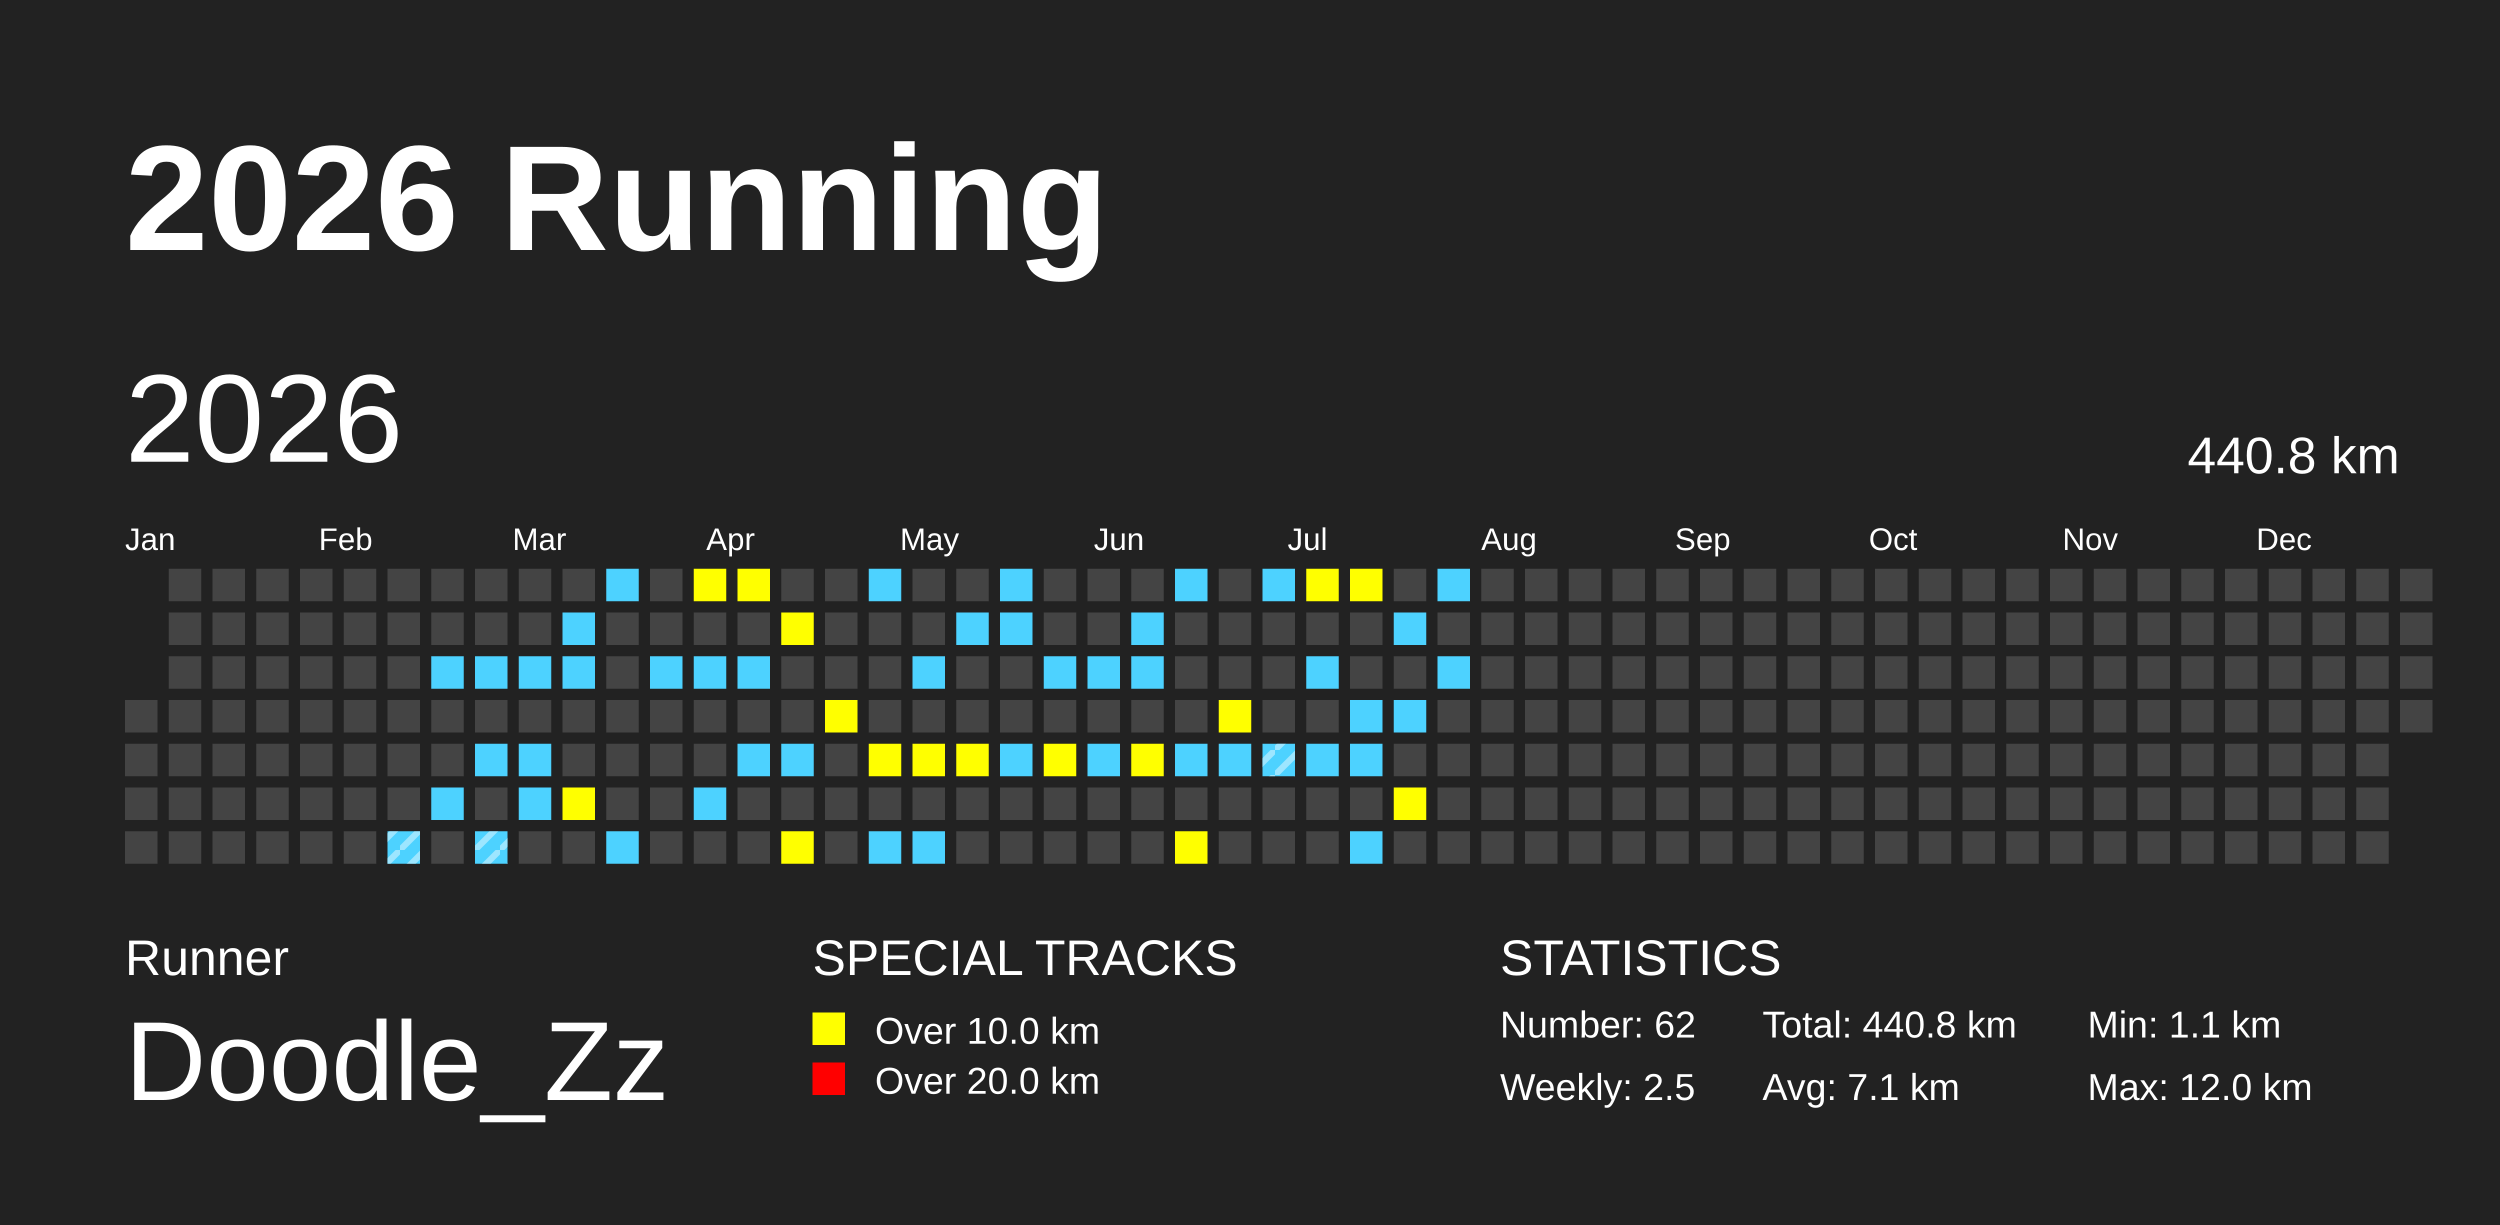
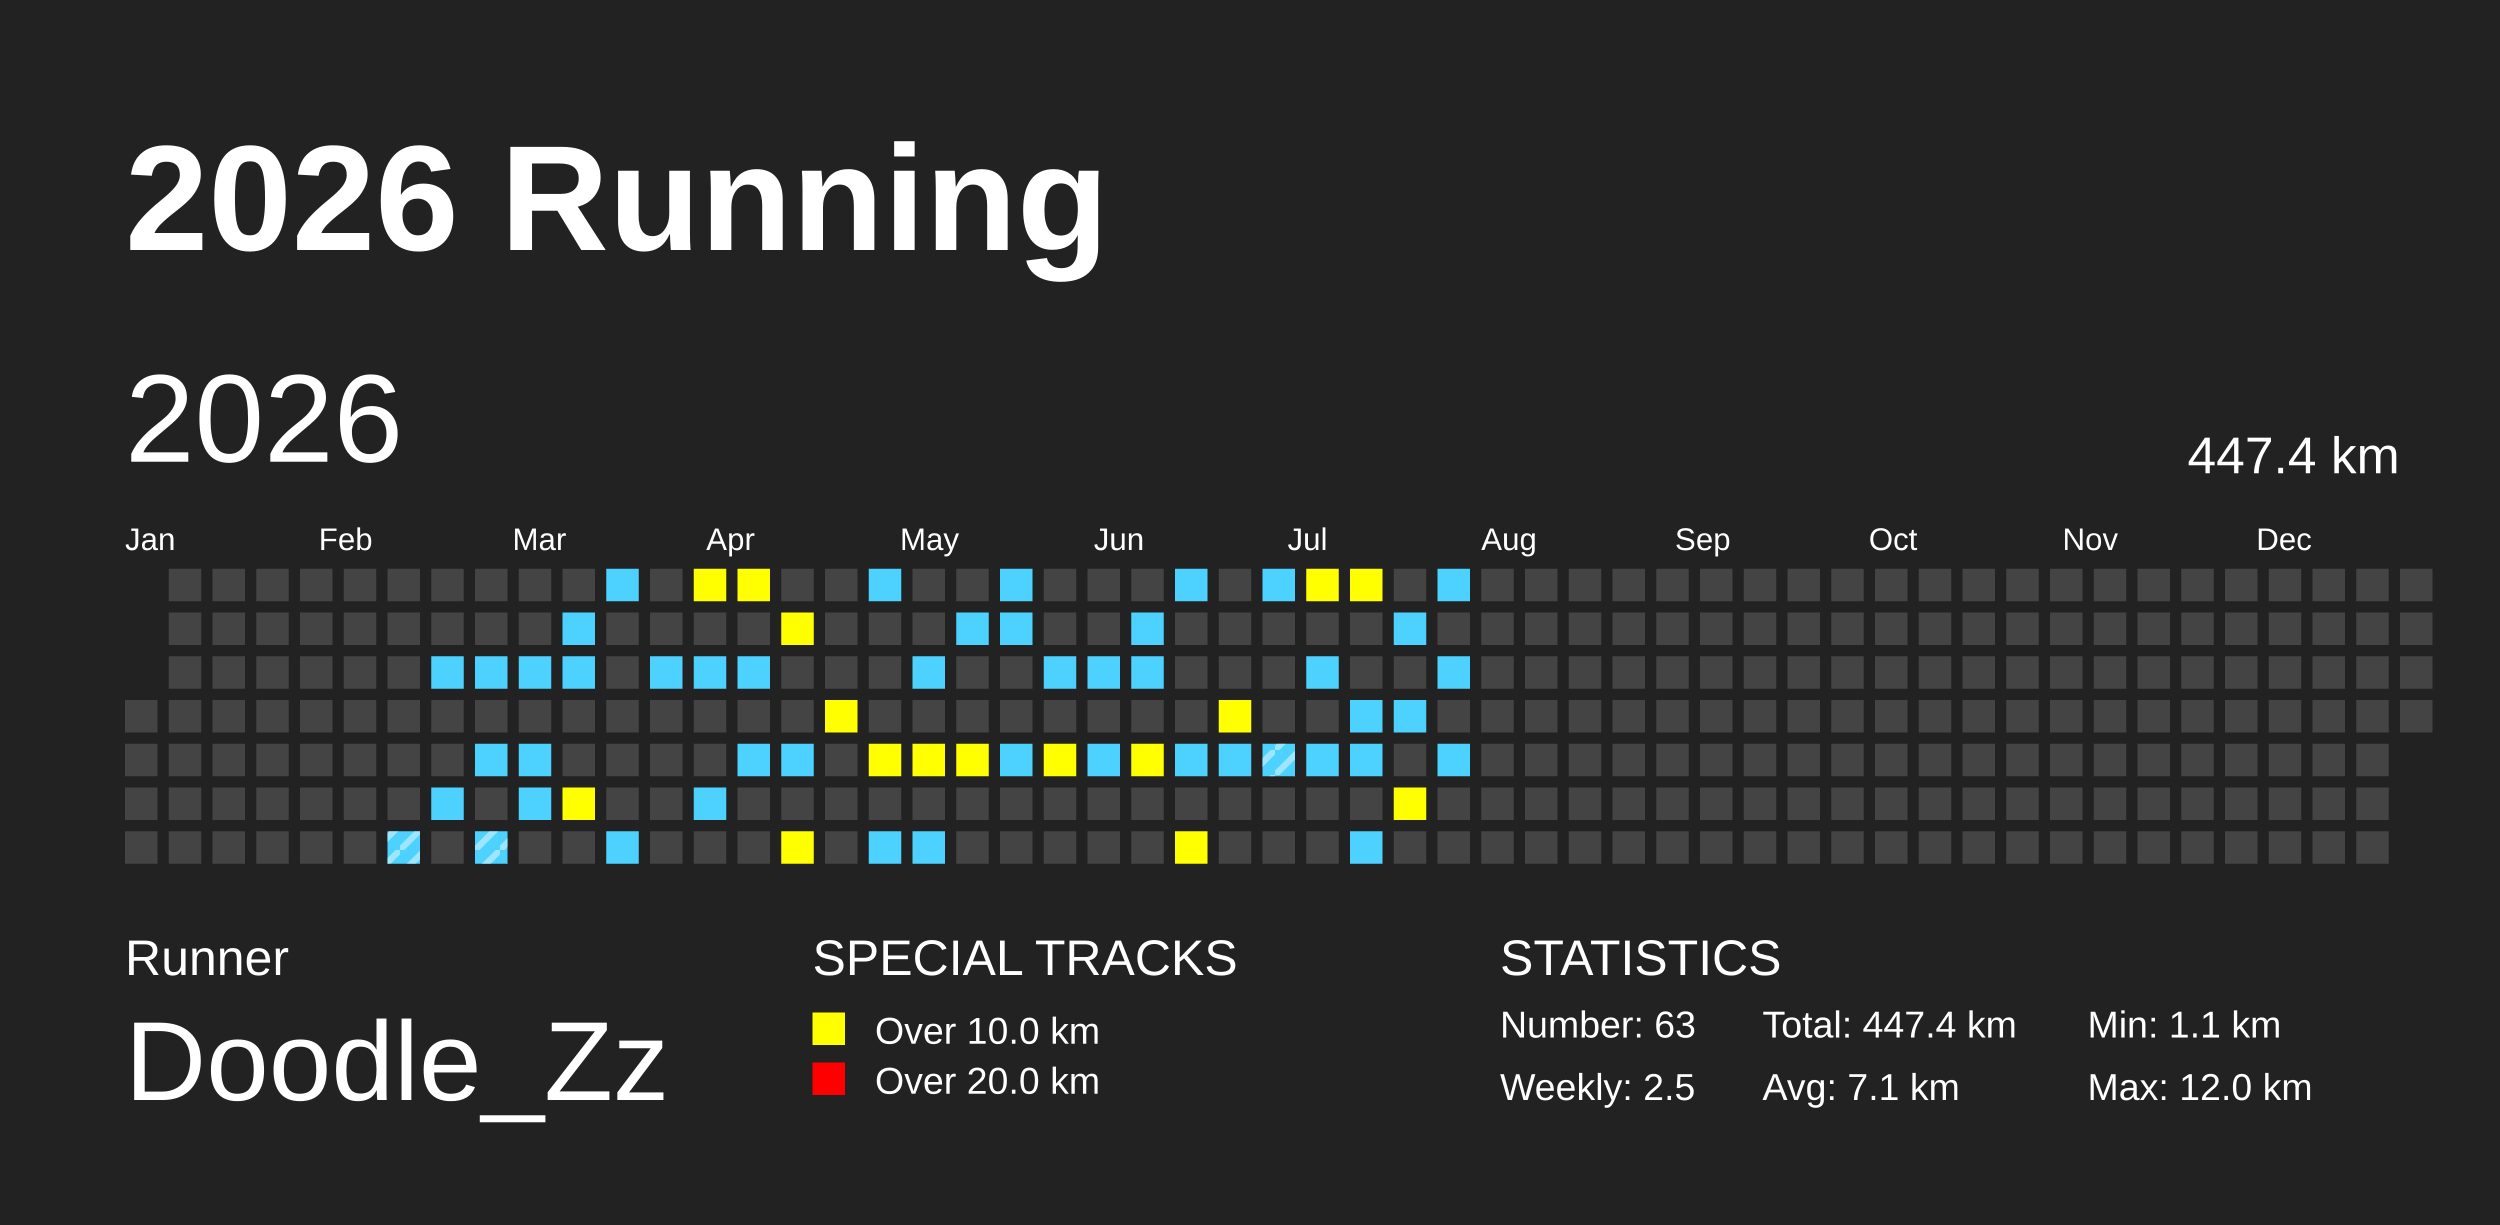
<svg xmlns="http://www.w3.org/2000/svg" baseProfile="full" height="98mm" version="1.1" viewBox="0,0,200,98" width="200mm">
  <defs>
    <pattern height="2" id="indoor-stripe" patternUnits="userSpaceOnUse" width="2">
      <line stroke="white" stroke-opacity="0.45" stroke-width="0.5" x1="0" x2="2" y1="2" y2="0" />
    </pattern>
  </defs>
  <rect fill="#222222" height="98" width="200" x="0" y="0" />
  <text fill="#FFFFFF" style="font-size:12px; font-family:Arial; font-weight:bold;" x="10" y="20">2026 Running</text>
  <text fill="#FFFFFF" style="font-size:4px; font-family:Arial" x="10" y="78">Runner</text>
  <text fill="#FFFFFF" style="font-size:9px; font-family:Arial" x="10" y="88">Doodle_Zz</text>
  <text fill="#FFFFFF" style="font-size:4px; font-family:Arial" x="65" y="78">SPECIAL TRACKS</text>
  <rect fill="yellow" height="2.6" width="2.6" x="65" y="81" />
  <text fill="#FFFFFF" style="font-size:3px; font-family:Arial" x="70" y="83.5">Over 10.0 km</text>
  <rect fill="red" height="2.6" width="2.6" x="65" y="85" />
  <text fill="#FFFFFF" style="font-size:3px; font-family:Arial" x="70" y="87.5">Over 20.0 km</text>
  <text fill="#FFFFFF" style="font-size:4px; font-family:Arial" x="120" y="78">STATISTICS</text>
-   <text fill="#FFFFFF" style="font-size:3px; font-family:Arial" x="120" y="83">Number: 62</text>
+   <text fill="#FFFFFF" style="font-size:3px; font-family:Arial" x="120" y="83">Number: 63</text>
  <text fill="#FFFFFF" style="font-size:3px; font-family:Arial" x="120" y="88">Weekly: 2.5</text>
-   <text fill="#FFFFFF" style="font-size:3px; font-family:Arial" x="141" y="83">Total: 440.8 km</text>
+   <text fill="#FFFFFF" style="font-size:3px; font-family:Arial" x="141" y="83">Total: 447.4 km</text>
  <text fill="#FFFFFF" style="font-size:3px; font-family:Arial" x="141" y="88">Avg: 7.1 km</text>
  <text fill="#FFFFFF" style="font-size:3px; font-family:Arial" x="167" y="83">Min: 1.1 km</text>
  <text fill="#FFFFFF" style="font-size:3px; font-family:Arial" x="167" y="88">Max: 12.0 km</text>
  <text dominant-baseline="hanging" fill="#FFFFFF" style="font-size:10.0px; font-family:Arial;" x="10" y="30">2026</text>
-   <text dominant-baseline="hanging" fill="#FFFFFF" style="font-size:4.125px; font-family:Arial;" x="175" y="35">440.8 km</text>
+   <text dominant-baseline="hanging" fill="#FFFFFF" style="font-size:4.125px; font-family:Arial;" x="175" y="35">447.4 km</text>
  <text fill="#FFFFFF" style="font-size:2.5px; font-family:Arial" x="10.0" y="44">Jan</text>
  <text fill="#FFFFFF" style="font-size:2.5px; font-family:Arial" x="25.5" y="44">Feb</text>
  <text fill="#FFFFFF" style="font-size:2.5px; font-family:Arial" x="41.0" y="44">Mar</text>
  <text fill="#FFFFFF" style="font-size:2.5px; font-family:Arial" x="56.5" y="44">Apr</text>
  <text fill="#FFFFFF" style="font-size:2.5px; font-family:Arial" x="72.0" y="44">May</text>
  <text fill="#FFFFFF" style="font-size:2.5px; font-family:Arial" x="87.5" y="44">Jun</text>
  <text fill="#FFFFFF" style="font-size:2.5px; font-family:Arial" x="103.0" y="44">Jul</text>
  <text fill="#FFFFFF" style="font-size:2.5px; font-family:Arial" x="118.5" y="44">Aug</text>
  <text fill="#FFFFFF" style="font-size:2.5px; font-family:Arial" x="134.0" y="44">Sep</text>
  <text fill="#FFFFFF" style="font-size:2.5px; font-family:Arial" x="149.5" y="44">Oct</text>
  <text fill="#FFFFFF" style="font-size:2.5px; font-family:Arial" x="165.0" y="44">Nov</text>
  <text fill="#FFFFFF" style="font-size:2.5px; font-family:Arial" x="180.5" y="44">Dec</text>
  <rect fill="#444444" height="2.6" width="2.6" x="10.0" y="56.0" />
  <rect fill="#444444" height="2.6" width="2.6" x="10.0" y="59.5" />
  <rect fill="#444444" height="2.6" width="2.6" x="10.0" y="63.0" />
  <rect fill="#444444" height="2.6" width="2.6" x="10.0" y="66.5" />
  <rect fill="#444444" height="2.6" width="2.6" x="13.5" y="45.5" />
  <rect fill="#444444" height="2.6" width="2.6" x="13.5" y="49.0" />
  <rect fill="#444444" height="2.6" width="2.6" x="13.5" y="52.5" />
  <rect fill="#444444" height="2.6" width="2.6" x="13.5" y="56.0" />
  <rect fill="#444444" height="2.6" width="2.6" x="13.5" y="59.5" />
  <rect fill="#444444" height="2.6" width="2.6" x="13.5" y="63.0" />
  <rect fill="#444444" height="2.6" width="2.6" x="13.5" y="66.5" />
  <rect fill="#444444" height="2.6" width="2.6" x="17.0" y="45.5" />
  <rect fill="#444444" height="2.6" width="2.6" x="17.0" y="49.0" />
  <rect fill="#444444" height="2.6" width="2.6" x="17.0" y="52.5" />
  <rect fill="#444444" height="2.6" width="2.6" x="17.0" y="56.0" />
  <rect fill="#444444" height="2.6" width="2.6" x="17.0" y="59.5" />
  <rect fill="#444444" height="2.6" width="2.6" x="17.0" y="63.0" />
  <rect fill="#444444" height="2.6" width="2.6" x="17.0" y="66.5" />
  <rect fill="#444444" height="2.6" width="2.6" x="20.5" y="45.5" />
  <rect fill="#444444" height="2.6" width="2.6" x="20.5" y="49.0" />
  <rect fill="#444444" height="2.6" width="2.6" x="20.5" y="52.5" />
  <rect fill="#444444" height="2.6" width="2.6" x="20.5" y="56.0" />
  <rect fill="#444444" height="2.6" width="2.6" x="20.5" y="59.5" />
  <rect fill="#444444" height="2.6" width="2.6" x="20.5" y="63.0" />
  <rect fill="#444444" height="2.6" width="2.6" x="20.5" y="66.5" />
  <rect fill="#444444" height="2.6" width="2.6" x="24.0" y="45.5" />
  <rect fill="#444444" height="2.6" width="2.6" x="24.0" y="49.0" />
  <rect fill="#444444" height="2.6" width="2.6" x="24.0" y="52.5" />
  <rect fill="#444444" height="2.6" width="2.6" x="24.0" y="56.0" />
  <rect fill="#444444" height="2.6" width="2.6" x="24.0" y="59.5" />
  <rect fill="#444444" height="2.6" width="2.6" x="24.0" y="63.0" />
  <rect fill="#444444" height="2.6" width="2.6" x="24.0" y="66.5" />
  <rect fill="#444444" height="2.6" width="2.6" x="27.5" y="45.5" />
  <rect fill="#444444" height="2.6" width="2.6" x="27.5" y="49.0" />
  <rect fill="#444444" height="2.6" width="2.6" x="27.5" y="52.5" />
  <rect fill="#444444" height="2.6" width="2.6" x="27.5" y="56.0" />
  <rect fill="#444444" height="2.6" width="2.6" x="27.5" y="59.5" />
  <rect fill="#444444" height="2.6" width="2.6" x="27.5" y="63.0" />
  <rect fill="#444444" height="2.6" width="2.6" x="27.5" y="66.5" />
  <rect fill="#444444" height="2.6" width="2.6" x="31.0" y="45.5" />
  <rect fill="#444444" height="2.6" width="2.6" x="31.0" y="49.0" />
  <rect fill="#444444" height="2.6" width="2.6" x="31.0" y="52.5" />
  <rect fill="#444444" height="2.6" width="2.6" x="31.0" y="56.0" />
  <rect fill="#444444" height="2.6" width="2.6" x="31.0" y="59.5" />
  <rect fill="#444444" height="2.6" width="2.6" x="31.0" y="63.0" />
  <rect fill="#4DD2FF" height="2.6" width="2.6" x="31.0" y="66.5" />
  <rect fill="url(#indoor-stripe)" height="2.6" style="pointer-events: none;" width="2.6" x="31.0" y="66.5" />
  <rect fill="#444444" height="2.6" width="2.6" x="34.5" y="45.5" />
  <rect fill="#444444" height="2.6" width="2.6" x="34.5" y="49.0" />
  <rect fill="#4DD2FF" height="2.6" width="2.6" x="34.5" y="52.5" />
  <rect fill="#444444" height="2.6" width="2.6" x="34.5" y="56.0" />
  <rect fill="#444444" height="2.6" width="2.6" x="34.5" y="59.5" />
  <rect fill="#4DD2FF" height="2.6" width="2.6" x="34.5" y="63.0" />
  <rect fill="#444444" height="2.6" width="2.6" x="34.5" y="66.5" />
  <rect fill="#444444" height="2.6" width="2.6" x="38.0" y="45.5" />
  <rect fill="#444444" height="2.6" width="2.6" x="38.0" y="49.0" />
  <rect fill="#4DD2FF" height="2.6" width="2.6" x="38.0" y="52.5" />
  <rect fill="#444444" height="2.6" width="2.6" x="38.0" y="56.0" />
  <rect fill="#4DD2FF" height="2.6" width="2.6" x="38.0" y="59.5" />
  <rect fill="#444444" height="2.6" width="2.6" x="38.0" y="63.0" />
  <rect fill="#4DD2FF" height="2.6" width="2.6" x="38.0" y="66.5" />
  <rect fill="url(#indoor-stripe)" height="2.6" style="pointer-events: none;" width="2.6" x="38.0" y="66.5" />
  <rect fill="#444444" height="2.6" width="2.6" x="41.5" y="45.5" />
  <rect fill="#444444" height="2.6" width="2.6" x="41.5" y="49.0" />
  <rect fill="#4DD2FF" height="2.6" width="2.6" x="41.5" y="52.5" />
  <rect fill="#444444" height="2.6" width="2.6" x="41.5" y="56.0" />
  <rect fill="#4DD2FF" height="2.6" width="2.6" x="41.5" y="59.5" />
  <rect fill="#4DD2FF" height="2.6" width="2.6" x="41.5" y="63.0" />
  <rect fill="#444444" height="2.6" width="2.6" x="41.5" y="66.5" />
  <rect fill="#444444" height="2.6" width="2.6" x="45.0" y="45.5" />
  <rect fill="#4DD2FF" height="2.6" width="2.6" x="45.0" y="49.0" />
  <rect fill="#4DD2FF" height="2.6" width="2.6" x="45.0" y="52.5" />
  <rect fill="#444444" height="2.6" width="2.6" x="45.0" y="56.0" />
  <rect fill="#444444" height="2.6" width="2.6" x="45.0" y="59.5" />
  <rect fill="yellow" height="2.6" width="2.6" x="45.0" y="63.0" />
  <rect fill="#444444" height="2.6" width="2.6" x="45.0" y="66.5" />
  <rect fill="#4DD2FF" height="2.6" width="2.6" x="48.5" y="45.5" />
  <rect fill="#444444" height="2.6" width="2.6" x="48.5" y="49.0" />
  <rect fill="#444444" height="2.6" width="2.6" x="48.5" y="52.5" />
  <rect fill="#444444" height="2.6" width="2.6" x="48.5" y="56.0" />
  <rect fill="#444444" height="2.6" width="2.6" x="48.5" y="59.5" />
  <rect fill="#444444" height="2.6" width="2.6" x="48.5" y="63.0" />
  <rect fill="#4DD2FF" height="2.6" width="2.6" x="48.5" y="66.5" />
  <rect fill="#444444" height="2.6" width="2.6" x="52.0" y="45.5" />
  <rect fill="#444444" height="2.6" width="2.6" x="52.0" y="49.0" />
  <rect fill="#4DD2FF" height="2.6" width="2.6" x="52.0" y="52.5" />
  <rect fill="#444444" height="2.6" width="2.6" x="52.0" y="56.0" />
  <rect fill="#444444" height="2.6" width="2.6" x="52.0" y="59.5" />
  <rect fill="#444444" height="2.6" width="2.6" x="52.0" y="63.0" />
  <rect fill="#444444" height="2.6" width="2.6" x="52.0" y="66.5" />
  <rect fill="yellow" height="2.6" width="2.6" x="55.5" y="45.5" />
  <rect fill="#444444" height="2.6" width="2.6" x="55.5" y="49.0" />
  <rect fill="#4DD2FF" height="2.6" width="2.6" x="55.5" y="52.5" />
  <rect fill="#444444" height="2.6" width="2.6" x="55.5" y="56.0" />
  <rect fill="#444444" height="2.6" width="2.6" x="55.5" y="59.5" />
  <rect fill="#4DD2FF" height="2.6" width="2.6" x="55.5" y="63.0" />
  <rect fill="#444444" height="2.6" width="2.6" x="55.5" y="66.5" />
  <rect fill="yellow" height="2.6" width="2.6" x="59.0" y="45.5" />
  <rect fill="#444444" height="2.6" width="2.6" x="59.0" y="49.0" />
  <rect fill="#4DD2FF" height="2.6" width="2.6" x="59.0" y="52.5" />
  <rect fill="#444444" height="2.6" width="2.6" x="59.0" y="56.0" />
  <rect fill="#4DD2FF" height="2.6" width="2.6" x="59.0" y="59.5" />
  <rect fill="#444444" height="2.6" width="2.6" x="59.0" y="63.0" />
  <rect fill="#444444" height="2.6" width="2.6" x="59.0" y="66.5" />
  <rect fill="#444444" height="2.6" width="2.6" x="62.5" y="45.5" />
  <rect fill="yellow" height="2.6" width="2.6" x="62.5" y="49.0" />
  <rect fill="#444444" height="2.6" width="2.6" x="62.5" y="52.5" />
  <rect fill="#444444" height="2.6" width="2.6" x="62.5" y="56.0" />
  <rect fill="#4DD2FF" height="2.6" width="2.6" x="62.5" y="59.5" />
  <rect fill="#444444" height="2.6" width="2.6" x="62.5" y="63.0" />
  <rect fill="yellow" height="2.6" width="2.6" x="62.5" y="66.5" />
  <rect fill="#444444" height="2.6" width="2.6" x="66.0" y="45.5" />
  <rect fill="#444444" height="2.6" width="2.6" x="66.0" y="49.0" />
  <rect fill="#444444" height="2.6" width="2.6" x="66.0" y="52.5" />
  <rect fill="yellow" height="2.6" width="2.6" x="66.0" y="56.0" />
  <rect fill="#444444" height="2.6" width="2.6" x="66.0" y="59.5" />
  <rect fill="#444444" height="2.6" width="2.6" x="66.0" y="63.0" />
  <rect fill="#444444" height="2.6" width="2.6" x="66.0" y="66.5" />
  <rect fill="#4DD2FF" height="2.6" width="2.6" x="69.5" y="45.5" />
  <rect fill="#444444" height="2.6" width="2.6" x="69.5" y="49.0" />
  <rect fill="#444444" height="2.6" width="2.6" x="69.5" y="52.5" />
  <rect fill="#444444" height="2.6" width="2.6" x="69.5" y="56.0" />
  <rect fill="yellow" height="2.6" width="2.6" x="69.5" y="59.5" />
  <rect fill="#444444" height="2.6" width="2.6" x="69.5" y="63.0" />
  <rect fill="#4DD2FF" height="2.6" width="2.6" x="69.5" y="66.5" />
  <rect fill="#444444" height="2.6" width="2.6" x="73.0" y="45.5" />
  <rect fill="#444444" height="2.6" width="2.6" x="73.0" y="49.0" />
  <rect fill="#4DD2FF" height="2.6" width="2.6" x="73.0" y="52.5" />
  <rect fill="#444444" height="2.6" width="2.6" x="73.0" y="56.0" />
  <rect fill="yellow" height="2.6" width="2.6" x="73.0" y="59.5" />
  <rect fill="#444444" height="2.6" width="2.6" x="73.0" y="63.0" />
  <rect fill="#4DD2FF" height="2.6" width="2.6" x="73.0" y="66.5" />
  <rect fill="#444444" height="2.6" width="2.6" x="76.5" y="45.5" />
  <rect fill="#4DD2FF" height="2.6" width="2.6" x="76.5" y="49.0" />
  <rect fill="#444444" height="2.6" width="2.6" x="76.5" y="52.5" />
  <rect fill="#444444" height="2.6" width="2.6" x="76.5" y="56.0" />
  <rect fill="yellow" height="2.6" width="2.6" x="76.5" y="59.5" />
  <rect fill="#444444" height="2.6" width="2.6" x="76.5" y="63.0" />
  <rect fill="#444444" height="2.6" width="2.6" x="76.5" y="66.5" />
  <rect fill="#4DD2FF" height="2.6" width="2.6" x="80.0" y="45.5" />
  <rect fill="#4DD2FF" height="2.6" width="2.6" x="80.0" y="49.0" />
  <rect fill="#444444" height="2.6" width="2.6" x="80.0" y="52.5" />
  <rect fill="#444444" height="2.6" width="2.6" x="80.0" y="56.0" />
  <rect fill="#4DD2FF" height="2.6" width="2.6" x="80.0" y="59.5" />
  <rect fill="#444444" height="2.6" width="2.6" x="80.0" y="63.0" />
  <rect fill="#444444" height="2.6" width="2.6" x="80.0" y="66.5" />
  <rect fill="#444444" height="2.6" width="2.6" x="83.5" y="45.5" />
  <rect fill="#444444" height="2.6" width="2.6" x="83.5" y="49.0" />
  <rect fill="#4DD2FF" height="2.6" width="2.6" x="83.5" y="52.5" />
  <rect fill="#444444" height="2.6" width="2.6" x="83.5" y="56.0" />
  <rect fill="yellow" height="2.6" width="2.6" x="83.5" y="59.5" />
  <rect fill="#444444" height="2.6" width="2.6" x="83.5" y="63.0" />
  <rect fill="#444444" height="2.6" width="2.6" x="83.5" y="66.5" />
  <rect fill="#444444" height="2.6" width="2.6" x="87.0" y="45.5" />
  <rect fill="#444444" height="2.6" width="2.6" x="87.0" y="49.0" />
  <rect fill="#4DD2FF" height="2.6" width="2.6" x="87.0" y="52.5" />
  <rect fill="#444444" height="2.6" width="2.6" x="87.0" y="56.0" />
  <rect fill="#4DD2FF" height="2.6" width="2.6" x="87.0" y="59.5" />
  <rect fill="#444444" height="2.6" width="2.6" x="87.0" y="63.0" />
  <rect fill="#444444" height="2.6" width="2.6" x="87.0" y="66.5" />
  <rect fill="#444444" height="2.6" width="2.6" x="90.5" y="45.5" />
  <rect fill="#4DD2FF" height="2.6" width="2.6" x="90.5" y="49.0" />
  <rect fill="#4DD2FF" height="2.6" width="2.6" x="90.5" y="52.5" />
  <rect fill="#444444" height="2.6" width="2.6" x="90.5" y="56.0" />
  <rect fill="yellow" height="2.6" width="2.6" x="90.5" y="59.5" />
  <rect fill="#444444" height="2.6" width="2.6" x="90.5" y="63.0" />
  <rect fill="#444444" height="2.6" width="2.6" x="90.5" y="66.5" />
  <rect fill="#4DD2FF" height="2.6" width="2.6" x="94.0" y="45.5" />
  <rect fill="#444444" height="2.6" width="2.6" x="94.0" y="49.0" />
  <rect fill="#444444" height="2.6" width="2.6" x="94.0" y="52.5" />
  <rect fill="#444444" height="2.6" width="2.6" x="94.0" y="56.0" />
  <rect fill="#4DD2FF" height="2.6" width="2.6" x="94.0" y="59.5" />
  <rect fill="#444444" height="2.6" width="2.6" x="94.0" y="63.0" />
  <rect fill="yellow" height="2.6" width="2.6" x="94.0" y="66.5" />
  <rect fill="#444444" height="2.6" width="2.6" x="97.5" y="45.5" />
  <rect fill="#444444" height="2.6" width="2.6" x="97.5" y="49.0" />
  <rect fill="#444444" height="2.6" width="2.6" x="97.5" y="52.5" />
  <rect fill="yellow" height="2.6" width="2.6" x="97.5" y="56.0" />
  <rect fill="#4DD2FF" height="2.6" width="2.6" x="97.5" y="59.5" />
  <rect fill="#444444" height="2.6" width="2.6" x="97.5" y="63.0" />
  <rect fill="#444444" height="2.6" width="2.6" x="97.5" y="66.5" />
  <rect fill="#4DD2FF" height="2.6" width="2.6" x="101.0" y="45.5" />
  <rect fill="#444444" height="2.6" width="2.6" x="101.0" y="49.0" />
  <rect fill="#444444" height="2.6" width="2.6" x="101.0" y="52.5" />
  <rect fill="#444444" height="2.6" width="2.6" x="101.0" y="56.0" />
  <rect fill="#4DD2FF" height="2.6" width="2.6" x="101.0" y="59.5" />
  <rect fill="url(#indoor-stripe)" height="2.6" style="pointer-events: none;" width="2.6" x="101.0" y="59.5" />
  <rect fill="#444444" height="2.6" width="2.6" x="101.0" y="63.0" />
  <rect fill="#444444" height="2.6" width="2.6" x="101.0" y="66.5" />
  <rect fill="yellow" height="2.6" width="2.6" x="104.5" y="45.5" />
  <rect fill="#444444" height="2.6" width="2.6" x="104.5" y="49.0" />
  <rect fill="#4DD2FF" height="2.6" width="2.6" x="104.5" y="52.5" />
  <rect fill="#444444" height="2.6" width="2.6" x="104.5" y="56.0" />
  <rect fill="#4DD2FF" height="2.6" width="2.6" x="104.5" y="59.5" />
  <rect fill="#444444" height="2.6" width="2.6" x="104.5" y="63.0" />
  <rect fill="#444444" height="2.6" width="2.6" x="104.5" y="66.5" />
  <rect fill="yellow" height="2.6" width="2.6" x="108.0" y="45.5" />
  <rect fill="#444444" height="2.6" width="2.6" x="108.0" y="49.0" />
  <rect fill="#444444" height="2.6" width="2.6" x="108.0" y="52.5" />
  <rect fill="#4DD2FF" height="2.6" width="2.6" x="108.0" y="56.0" />
  <rect fill="#4DD2FF" height="2.6" width="2.6" x="108.0" y="59.5" />
  <rect fill="#444444" height="2.6" width="2.6" x="108.0" y="63.0" />
  <rect fill="#4DD2FF" height="2.6" width="2.6" x="108.0" y="66.5" />
  <rect fill="#444444" height="2.6" width="2.6" x="111.5" y="45.5" />
  <rect fill="#4DD2FF" height="2.6" width="2.6" x="111.5" y="49.0" />
  <rect fill="#444444" height="2.6" width="2.6" x="111.5" y="52.5" />
  <rect fill="#4DD2FF" height="2.6" width="2.6" x="111.5" y="56.0" />
  <rect fill="#444444" height="2.6" width="2.6" x="111.5" y="59.5" />
  <rect fill="yellow" height="2.6" width="2.6" x="111.5" y="63.0" />
  <rect fill="#444444" height="2.6" width="2.6" x="111.5" y="66.5" />
  <rect fill="#4DD2FF" height="2.6" width="2.6" x="115.0" y="45.5" />
  <rect fill="#444444" height="2.6" width="2.6" x="115.0" y="49.0" />
  <rect fill="#4DD2FF" height="2.6" width="2.6" x="115.0" y="52.5" />
  <rect fill="#444444" height="2.6" width="2.6" x="115.0" y="56.0" />
-   <rect fill="#444444" height="2.6" width="2.6" x="115.0" y="59.5" />
+   <rect fill="#4DD2FF" height="2.6" width="2.6" x="115.0" y="59.5" />
  <rect fill="#444444" height="2.6" width="2.6" x="115.0" y="63.0" />
  <rect fill="#444444" height="2.6" width="2.6" x="115.0" y="66.5" />
  <rect fill="#444444" height="2.6" width="2.6" x="118.5" y="45.5" />
  <rect fill="#444444" height="2.6" width="2.6" x="118.5" y="49.0" />
  <rect fill="#444444" height="2.6" width="2.6" x="118.5" y="52.5" />
  <rect fill="#444444" height="2.6" width="2.6" x="118.5" y="56.0" />
  <rect fill="#444444" height="2.6" width="2.6" x="118.5" y="59.5" />
  <rect fill="#444444" height="2.6" width="2.6" x="118.5" y="63.0" />
  <rect fill="#444444" height="2.6" width="2.6" x="118.5" y="66.5" />
  <rect fill="#444444" height="2.6" width="2.6" x="122.0" y="45.5" />
  <rect fill="#444444" height="2.6" width="2.6" x="122.0" y="49.0" />
  <rect fill="#444444" height="2.6" width="2.6" x="122.0" y="52.5" />
  <rect fill="#444444" height="2.6" width="2.6" x="122.0" y="56.0" />
  <rect fill="#444444" height="2.6" width="2.6" x="122.0" y="59.5" />
  <rect fill="#444444" height="2.6" width="2.6" x="122.0" y="63.0" />
  <rect fill="#444444" height="2.6" width="2.6" x="122.0" y="66.5" />
  <rect fill="#444444" height="2.6" width="2.6" x="125.5" y="45.5" />
  <rect fill="#444444" height="2.6" width="2.6" x="125.5" y="49.0" />
  <rect fill="#444444" height="2.6" width="2.6" x="125.5" y="52.5" />
  <rect fill="#444444" height="2.6" width="2.6" x="125.5" y="56.0" />
  <rect fill="#444444" height="2.6" width="2.6" x="125.5" y="59.5" />
  <rect fill="#444444" height="2.6" width="2.6" x="125.5" y="63.0" />
  <rect fill="#444444" height="2.6" width="2.6" x="125.5" y="66.5" />
  <rect fill="#444444" height="2.6" width="2.6" x="129.0" y="45.5" />
  <rect fill="#444444" height="2.6" width="2.6" x="129.0" y="49.0" />
  <rect fill="#444444" height="2.6" width="2.6" x="129.0" y="52.5" />
  <rect fill="#444444" height="2.6" width="2.6" x="129.0" y="56.0" />
  <rect fill="#444444" height="2.6" width="2.6" x="129.0" y="59.5" />
  <rect fill="#444444" height="2.6" width="2.6" x="129.0" y="63.0" />
  <rect fill="#444444" height="2.6" width="2.6" x="129.0" y="66.5" />
  <rect fill="#444444" height="2.6" width="2.6" x="132.5" y="45.5" />
  <rect fill="#444444" height="2.6" width="2.6" x="132.5" y="49.0" />
  <rect fill="#444444" height="2.6" width="2.6" x="132.5" y="52.5" />
  <rect fill="#444444" height="2.6" width="2.6" x="132.5" y="56.0" />
  <rect fill="#444444" height="2.6" width="2.6" x="132.5" y="59.5" />
  <rect fill="#444444" height="2.6" width="2.6" x="132.5" y="63.0" />
  <rect fill="#444444" height="2.6" width="2.6" x="132.5" y="66.5" />
  <rect fill="#444444" height="2.6" width="2.6" x="136.0" y="45.5" />
  <rect fill="#444444" height="2.6" width="2.6" x="136.0" y="49.0" />
  <rect fill="#444444" height="2.6" width="2.6" x="136.0" y="52.5" />
  <rect fill="#444444" height="2.6" width="2.6" x="136.0" y="56.0" />
  <rect fill="#444444" height="2.6" width="2.6" x="136.0" y="59.5" />
  <rect fill="#444444" height="2.6" width="2.6" x="136.0" y="63.0" />
  <rect fill="#444444" height="2.6" width="2.6" x="136.0" y="66.5" />
  <rect fill="#444444" height="2.6" width="2.6" x="139.5" y="45.5" />
  <rect fill="#444444" height="2.6" width="2.6" x="139.5" y="49.0" />
  <rect fill="#444444" height="2.6" width="2.6" x="139.5" y="52.5" />
  <rect fill="#444444" height="2.6" width="2.6" x="139.5" y="56.0" />
  <rect fill="#444444" height="2.6" width="2.6" x="139.5" y="59.5" />
  <rect fill="#444444" height="2.6" width="2.6" x="139.5" y="63.0" />
  <rect fill="#444444" height="2.6" width="2.6" x="139.5" y="66.5" />
  <rect fill="#444444" height="2.6" width="2.6" x="143.0" y="45.5" />
  <rect fill="#444444" height="2.6" width="2.6" x="143.0" y="49.0" />
  <rect fill="#444444" height="2.6" width="2.6" x="143.0" y="52.5" />
  <rect fill="#444444" height="2.6" width="2.6" x="143.0" y="56.0" />
  <rect fill="#444444" height="2.6" width="2.6" x="143.0" y="59.5" />
  <rect fill="#444444" height="2.6" width="2.6" x="143.0" y="63.0" />
  <rect fill="#444444" height="2.6" width="2.6" x="143.0" y="66.5" />
  <rect fill="#444444" height="2.6" width="2.6" x="146.5" y="45.5" />
  <rect fill="#444444" height="2.6" width="2.6" x="146.5" y="49.0" />
  <rect fill="#444444" height="2.6" width="2.6" x="146.5" y="52.5" />
  <rect fill="#444444" height="2.6" width="2.6" x="146.5" y="56.0" />
  <rect fill="#444444" height="2.6" width="2.6" x="146.5" y="59.5" />
  <rect fill="#444444" height="2.6" width="2.6" x="146.5" y="63.0" />
  <rect fill="#444444" height="2.6" width="2.6" x="146.5" y="66.5" />
  <rect fill="#444444" height="2.6" width="2.6" x="150.0" y="45.5" />
  <rect fill="#444444" height="2.6" width="2.6" x="150.0" y="49.0" />
  <rect fill="#444444" height="2.6" width="2.6" x="150.0" y="52.5" />
  <rect fill="#444444" height="2.6" width="2.6" x="150.0" y="56.0" />
  <rect fill="#444444" height="2.6" width="2.6" x="150.0" y="59.5" />
  <rect fill="#444444" height="2.6" width="2.6" x="150.0" y="63.0" />
  <rect fill="#444444" height="2.6" width="2.6" x="150.0" y="66.5" />
  <rect fill="#444444" height="2.6" width="2.6" x="153.5" y="45.5" />
  <rect fill="#444444" height="2.6" width="2.6" x="153.5" y="49.0" />
  <rect fill="#444444" height="2.6" width="2.6" x="153.5" y="52.5" />
  <rect fill="#444444" height="2.6" width="2.6" x="153.5" y="56.0" />
  <rect fill="#444444" height="2.6" width="2.6" x="153.5" y="59.5" />
  <rect fill="#444444" height="2.6" width="2.6" x="153.5" y="63.0" />
  <rect fill="#444444" height="2.6" width="2.6" x="153.5" y="66.5" />
  <rect fill="#444444" height="2.6" width="2.6" x="157.0" y="45.5" />
  <rect fill="#444444" height="2.6" width="2.6" x="157.0" y="49.0" />
  <rect fill="#444444" height="2.6" width="2.6" x="157.0" y="52.5" />
  <rect fill="#444444" height="2.6" width="2.6" x="157.0" y="56.0" />
  <rect fill="#444444" height="2.6" width="2.6" x="157.0" y="59.5" />
  <rect fill="#444444" height="2.6" width="2.6" x="157.0" y="63.0" />
  <rect fill="#444444" height="2.6" width="2.6" x="157.0" y="66.5" />
  <rect fill="#444444" height="2.6" width="2.6" x="160.5" y="45.5" />
  <rect fill="#444444" height="2.6" width="2.6" x="160.5" y="49.0" />
  <rect fill="#444444" height="2.6" width="2.6" x="160.5" y="52.5" />
  <rect fill="#444444" height="2.6" width="2.6" x="160.5" y="56.0" />
  <rect fill="#444444" height="2.6" width="2.6" x="160.5" y="59.5" />
  <rect fill="#444444" height="2.6" width="2.6" x="160.5" y="63.0" />
  <rect fill="#444444" height="2.6" width="2.6" x="160.5" y="66.5" />
  <rect fill="#444444" height="2.6" width="2.6" x="164.0" y="45.5" />
  <rect fill="#444444" height="2.6" width="2.6" x="164.0" y="49.0" />
  <rect fill="#444444" height="2.6" width="2.6" x="164.0" y="52.5" />
  <rect fill="#444444" height="2.6" width="2.6" x="164.0" y="56.0" />
  <rect fill="#444444" height="2.6" width="2.6" x="164.0" y="59.5" />
  <rect fill="#444444" height="2.6" width="2.6" x="164.0" y="63.0" />
  <rect fill="#444444" height="2.6" width="2.6" x="164.0" y="66.5" />
  <rect fill="#444444" height="2.6" width="2.6" x="167.5" y="45.5" />
  <rect fill="#444444" height="2.6" width="2.6" x="167.5" y="49.0" />
  <rect fill="#444444" height="2.6" width="2.6" x="167.5" y="52.5" />
  <rect fill="#444444" height="2.6" width="2.6" x="167.5" y="56.0" />
  <rect fill="#444444" height="2.6" width="2.6" x="167.5" y="59.5" />
  <rect fill="#444444" height="2.6" width="2.6" x="167.5" y="63.0" />
  <rect fill="#444444" height="2.6" width="2.6" x="167.5" y="66.5" />
  <rect fill="#444444" height="2.6" width="2.6" x="171.0" y="45.5" />
  <rect fill="#444444" height="2.6" width="2.6" x="171.0" y="49.0" />
  <rect fill="#444444" height="2.6" width="2.6" x="171.0" y="52.5" />
  <rect fill="#444444" height="2.6" width="2.6" x="171.0" y="56.0" />
  <rect fill="#444444" height="2.6" width="2.6" x="171.0" y="59.5" />
  <rect fill="#444444" height="2.6" width="2.6" x="171.0" y="63.0" />
  <rect fill="#444444" height="2.6" width="2.6" x="171.0" y="66.5" />
  <rect fill="#444444" height="2.6" width="2.6" x="174.5" y="45.5" />
  <rect fill="#444444" height="2.6" width="2.6" x="174.5" y="49.0" />
  <rect fill="#444444" height="2.6" width="2.6" x="174.5" y="52.5" />
  <rect fill="#444444" height="2.6" width="2.6" x="174.5" y="56.0" />
  <rect fill="#444444" height="2.6" width="2.6" x="174.5" y="59.5" />
  <rect fill="#444444" height="2.6" width="2.6" x="174.5" y="63.0" />
  <rect fill="#444444" height="2.6" width="2.6" x="174.5" y="66.5" />
  <rect fill="#444444" height="2.6" width="2.6" x="178.0" y="45.5" />
  <rect fill="#444444" height="2.6" width="2.6" x="178.0" y="49.0" />
  <rect fill="#444444" height="2.6" width="2.6" x="178.0" y="52.5" />
  <rect fill="#444444" height="2.6" width="2.6" x="178.0" y="56.0" />
  <rect fill="#444444" height="2.6" width="2.6" x="178.0" y="59.5" />
  <rect fill="#444444" height="2.6" width="2.6" x="178.0" y="63.0" />
  <rect fill="#444444" height="2.6" width="2.6" x="178.0" y="66.5" />
  <rect fill="#444444" height="2.6" width="2.6" x="181.5" y="45.5" />
  <rect fill="#444444" height="2.6" width="2.6" x="181.5" y="49.0" />
  <rect fill="#444444" height="2.6" width="2.6" x="181.5" y="52.5" />
  <rect fill="#444444" height="2.6" width="2.6" x="181.5" y="56.0" />
  <rect fill="#444444" height="2.6" width="2.6" x="181.5" y="59.5" />
  <rect fill="#444444" height="2.6" width="2.6" x="181.5" y="63.0" />
  <rect fill="#444444" height="2.6" width="2.6" x="181.5" y="66.5" />
  <rect fill="#444444" height="2.6" width="2.6" x="185.0" y="45.5" />
  <rect fill="#444444" height="2.6" width="2.6" x="185.0" y="49.0" />
  <rect fill="#444444" height="2.6" width="2.6" x="185.0" y="52.5" />
  <rect fill="#444444" height="2.6" width="2.6" x="185.0" y="56.0" />
  <rect fill="#444444" height="2.6" width="2.6" x="185.0" y="59.5" />
  <rect fill="#444444" height="2.6" width="2.6" x="185.0" y="63.0" />
  <rect fill="#444444" height="2.6" width="2.6" x="185.0" y="66.5" />
  <rect fill="#444444" height="2.6" width="2.6" x="188.5" y="45.5" />
  <rect fill="#444444" height="2.6" width="2.6" x="188.5" y="49.0" />
  <rect fill="#444444" height="2.6" width="2.6" x="188.5" y="52.5" />
  <rect fill="#444444" height="2.6" width="2.6" x="188.5" y="56.0" />
  <rect fill="#444444" height="2.6" width="2.6" x="188.5" y="59.5" />
  <rect fill="#444444" height="2.6" width="2.6" x="188.5" y="63.0" />
  <rect fill="#444444" height="2.6" width="2.6" x="188.5" y="66.5" />
  <rect fill="#444444" height="2.6" width="2.6" x="192.0" y="45.5" />
  <rect fill="#444444" height="2.6" width="2.6" x="192.0" y="49.0" />
  <rect fill="#444444" height="2.6" width="2.6" x="192.0" y="52.5" />
  <rect fill="#444444" height="2.6" width="2.6" x="192.0" y="56.0" />
</svg>
